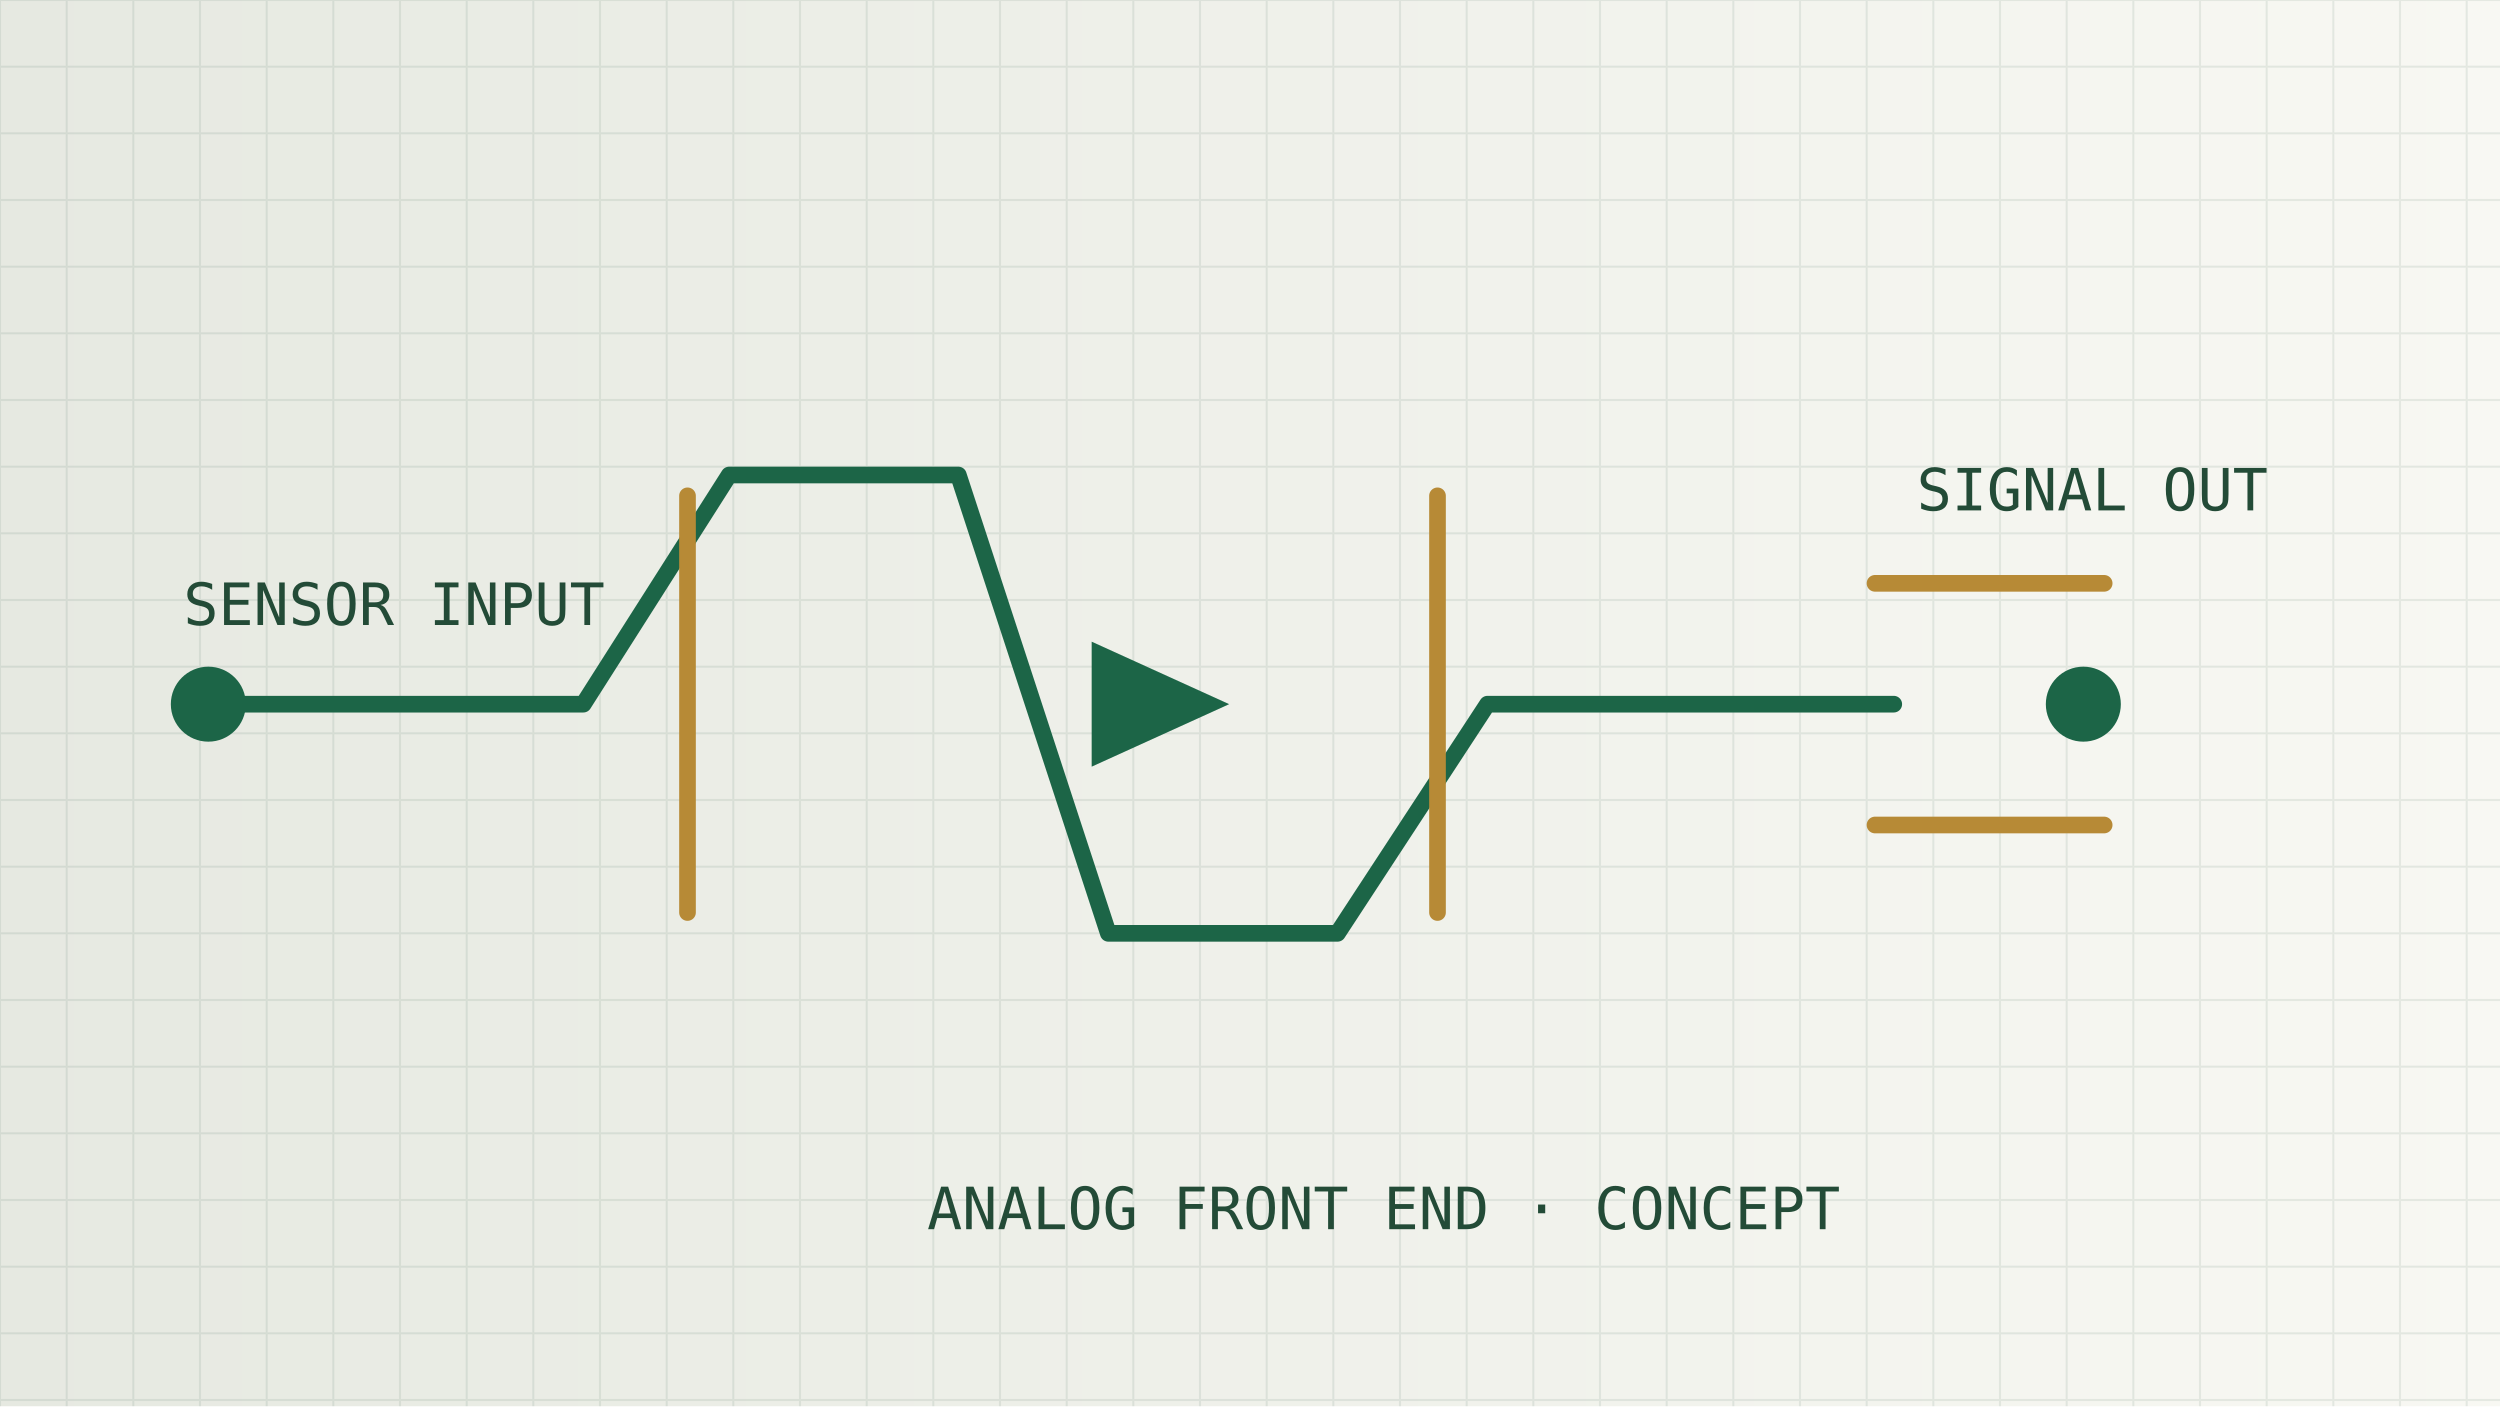
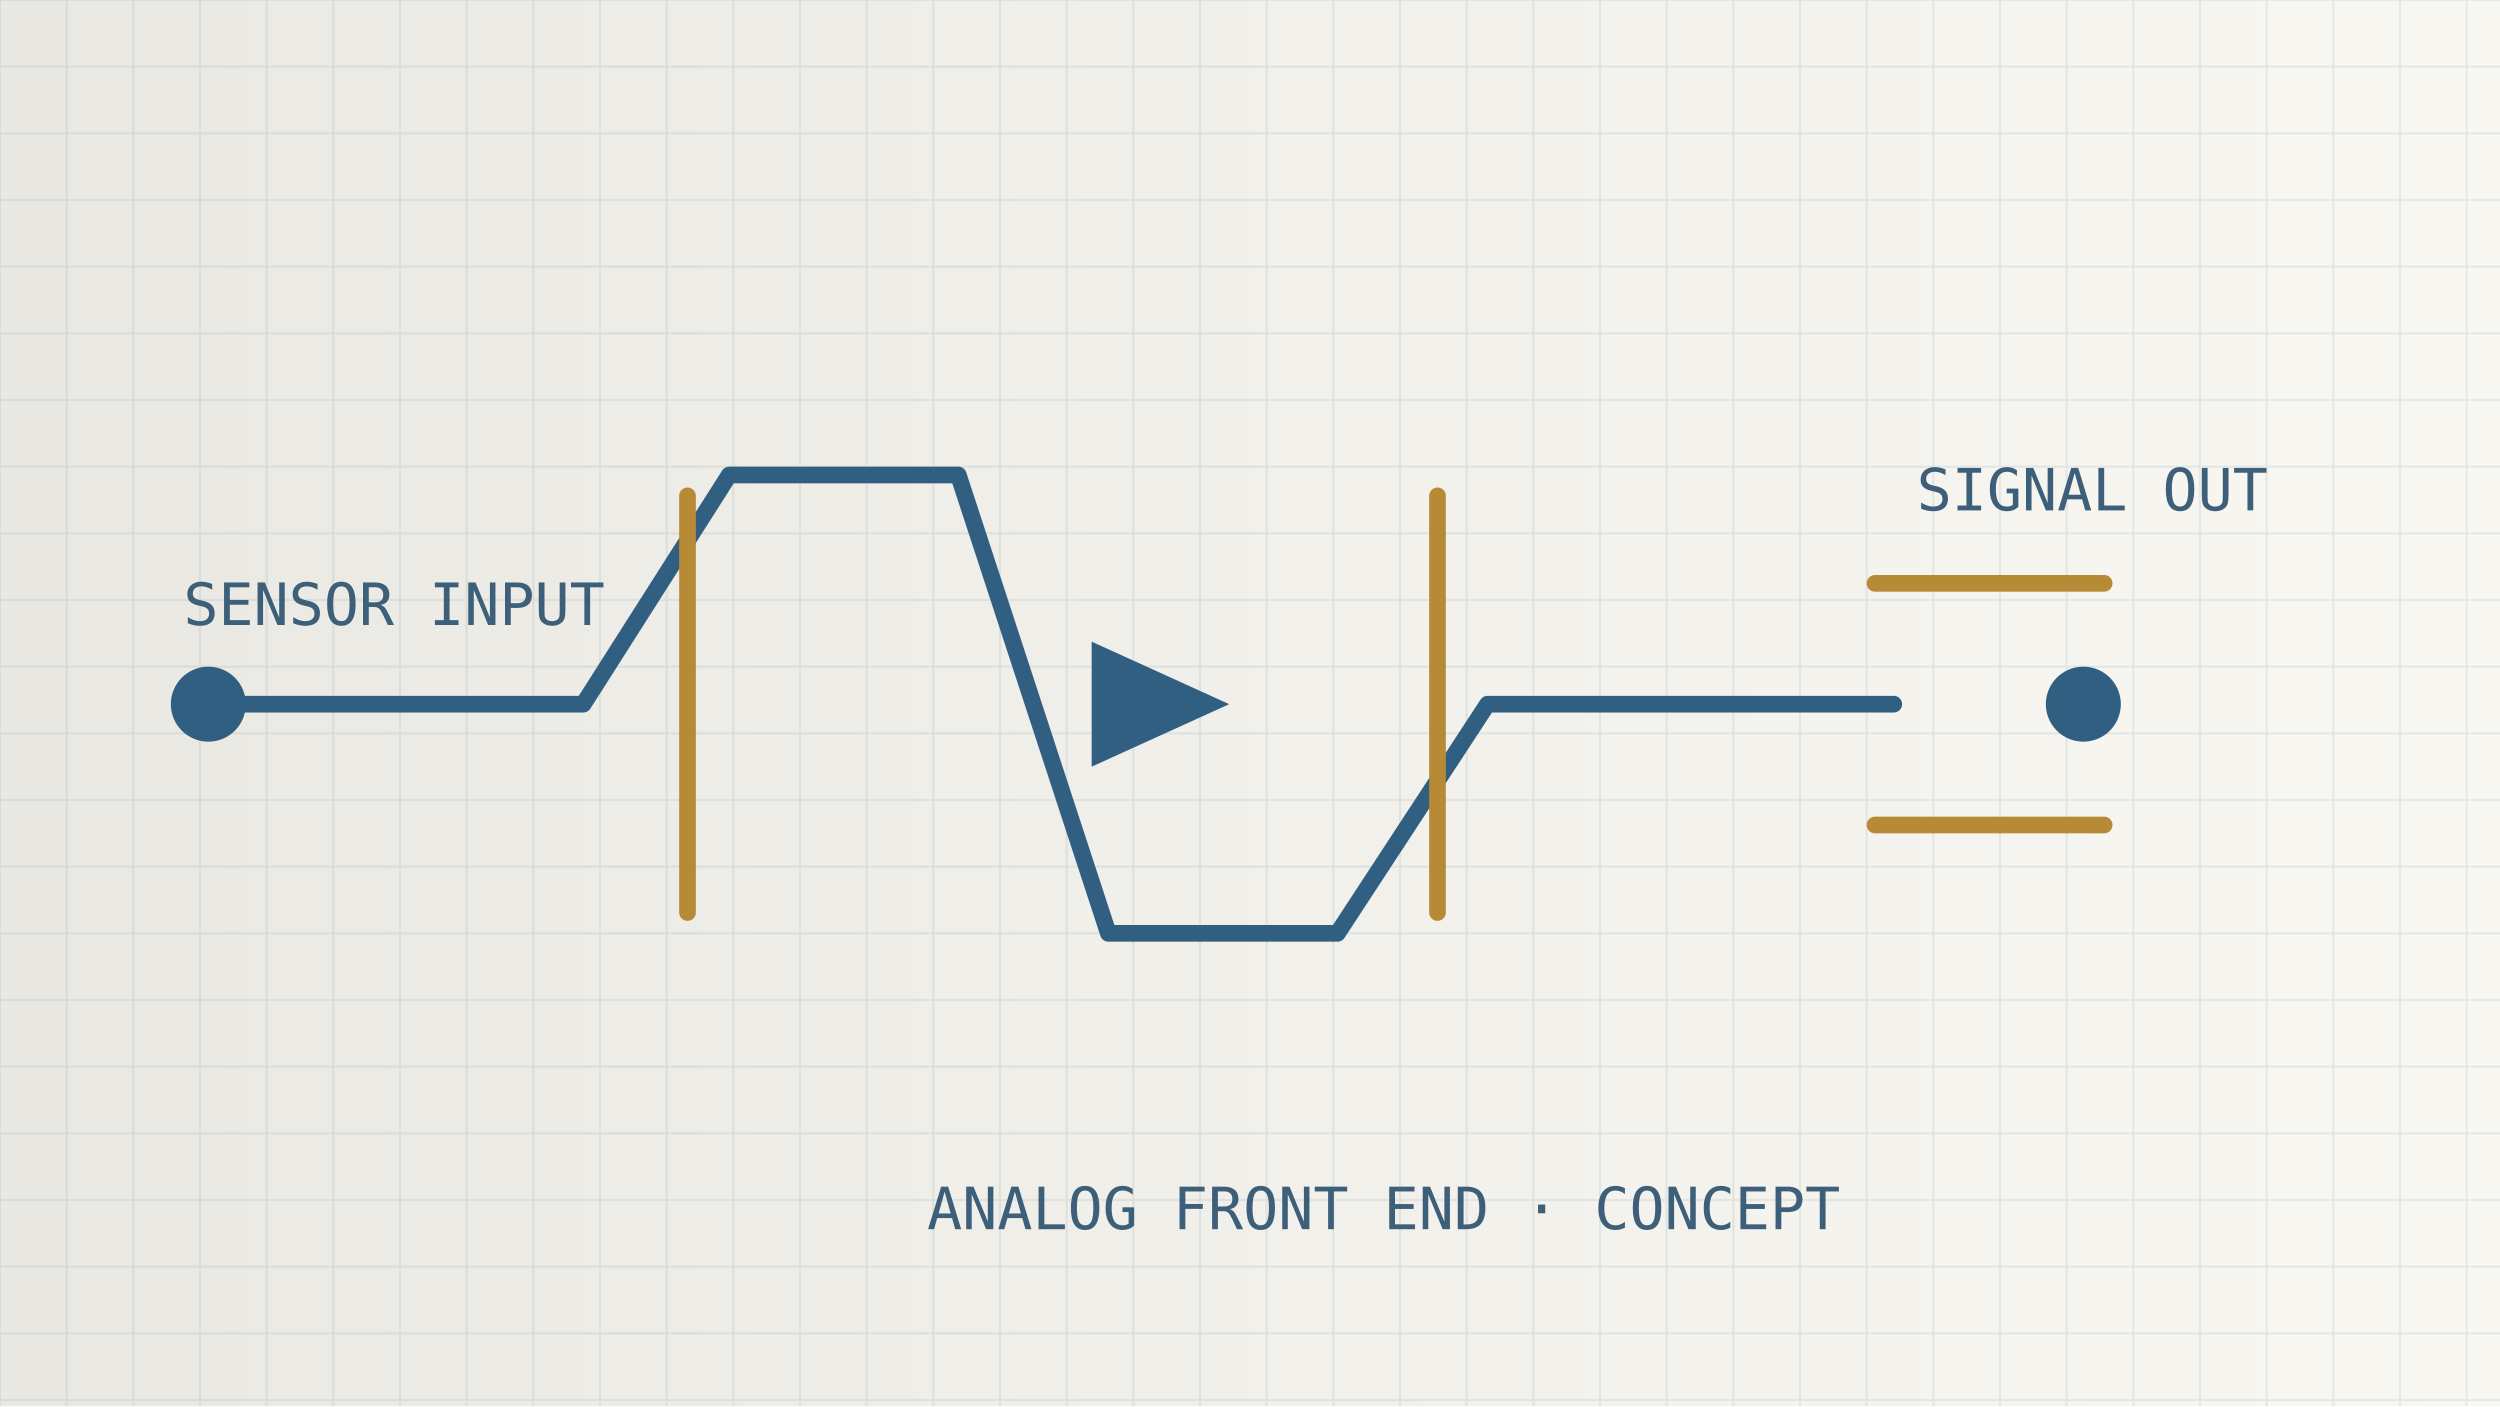
<svg xmlns="http://www.w3.org/2000/svg" viewBox="0 0 1200 675">
  <defs>
    <linearGradient id="a" x2="1">
-       <stop stop-color="#e6e9e1" />
-       <stop offset="1" stop-color="#f8f8f3" />
+       <stop stop-color="#e9e8e2" />
+       <stop offset="1" stop-color="#f8f7f2" />
    </linearGradient>
    <pattern id="g" width="32" height="32" patternUnits="userSpaceOnUse">
-       <path d="M0 0h32v32H0z" fill="none" stroke="#285640" stroke-opacity=".09" />
+       <path d="M0 0h32v32H0z" fill="none" stroke="#315f82" stroke-opacity=".09" />
    </pattern>
  </defs>
  <rect width="1200" height="675" fill="url(#a)" />
  <rect width="1200" height="675" fill="url(#g)" />
-   <g fill="none" stroke="#1c6547" stroke-width="8" stroke-linecap="round" stroke-linejoin="round">
+   <g fill="none" stroke="#315f82" stroke-width="8" stroke-linecap="round" stroke-linejoin="round">
    <path d="M100 338h180l70-110h110l72 220h110l72-110h195" />
    <path d="M330 438v-200m360 200v-200" stroke="#b78a36" />
    <path d="M900 280h110m-110 116h110" stroke="#b78a36" />
  </g>
-   <g fill="#1c6547">
+   <g fill="#315f82">
    <circle cx="100" cy="338" r="18" />
    <circle cx="1000" cy="338" r="18" />
    <path d="m590 338-66-30v60z" />
  </g>
-   <g font-family="monospace" font-size="28" fill="#234b37">
+   <g font-family="monospace" font-size="28" fill="#3d5f79">
    <text x="88" y="300">SENSOR INPUT</text>
    <text x="920" y="245">SIGNAL OUT</text>
    <text x="445" y="590">ANALOG FRONT END · CONCEPT</text>
  </g>
</svg>
